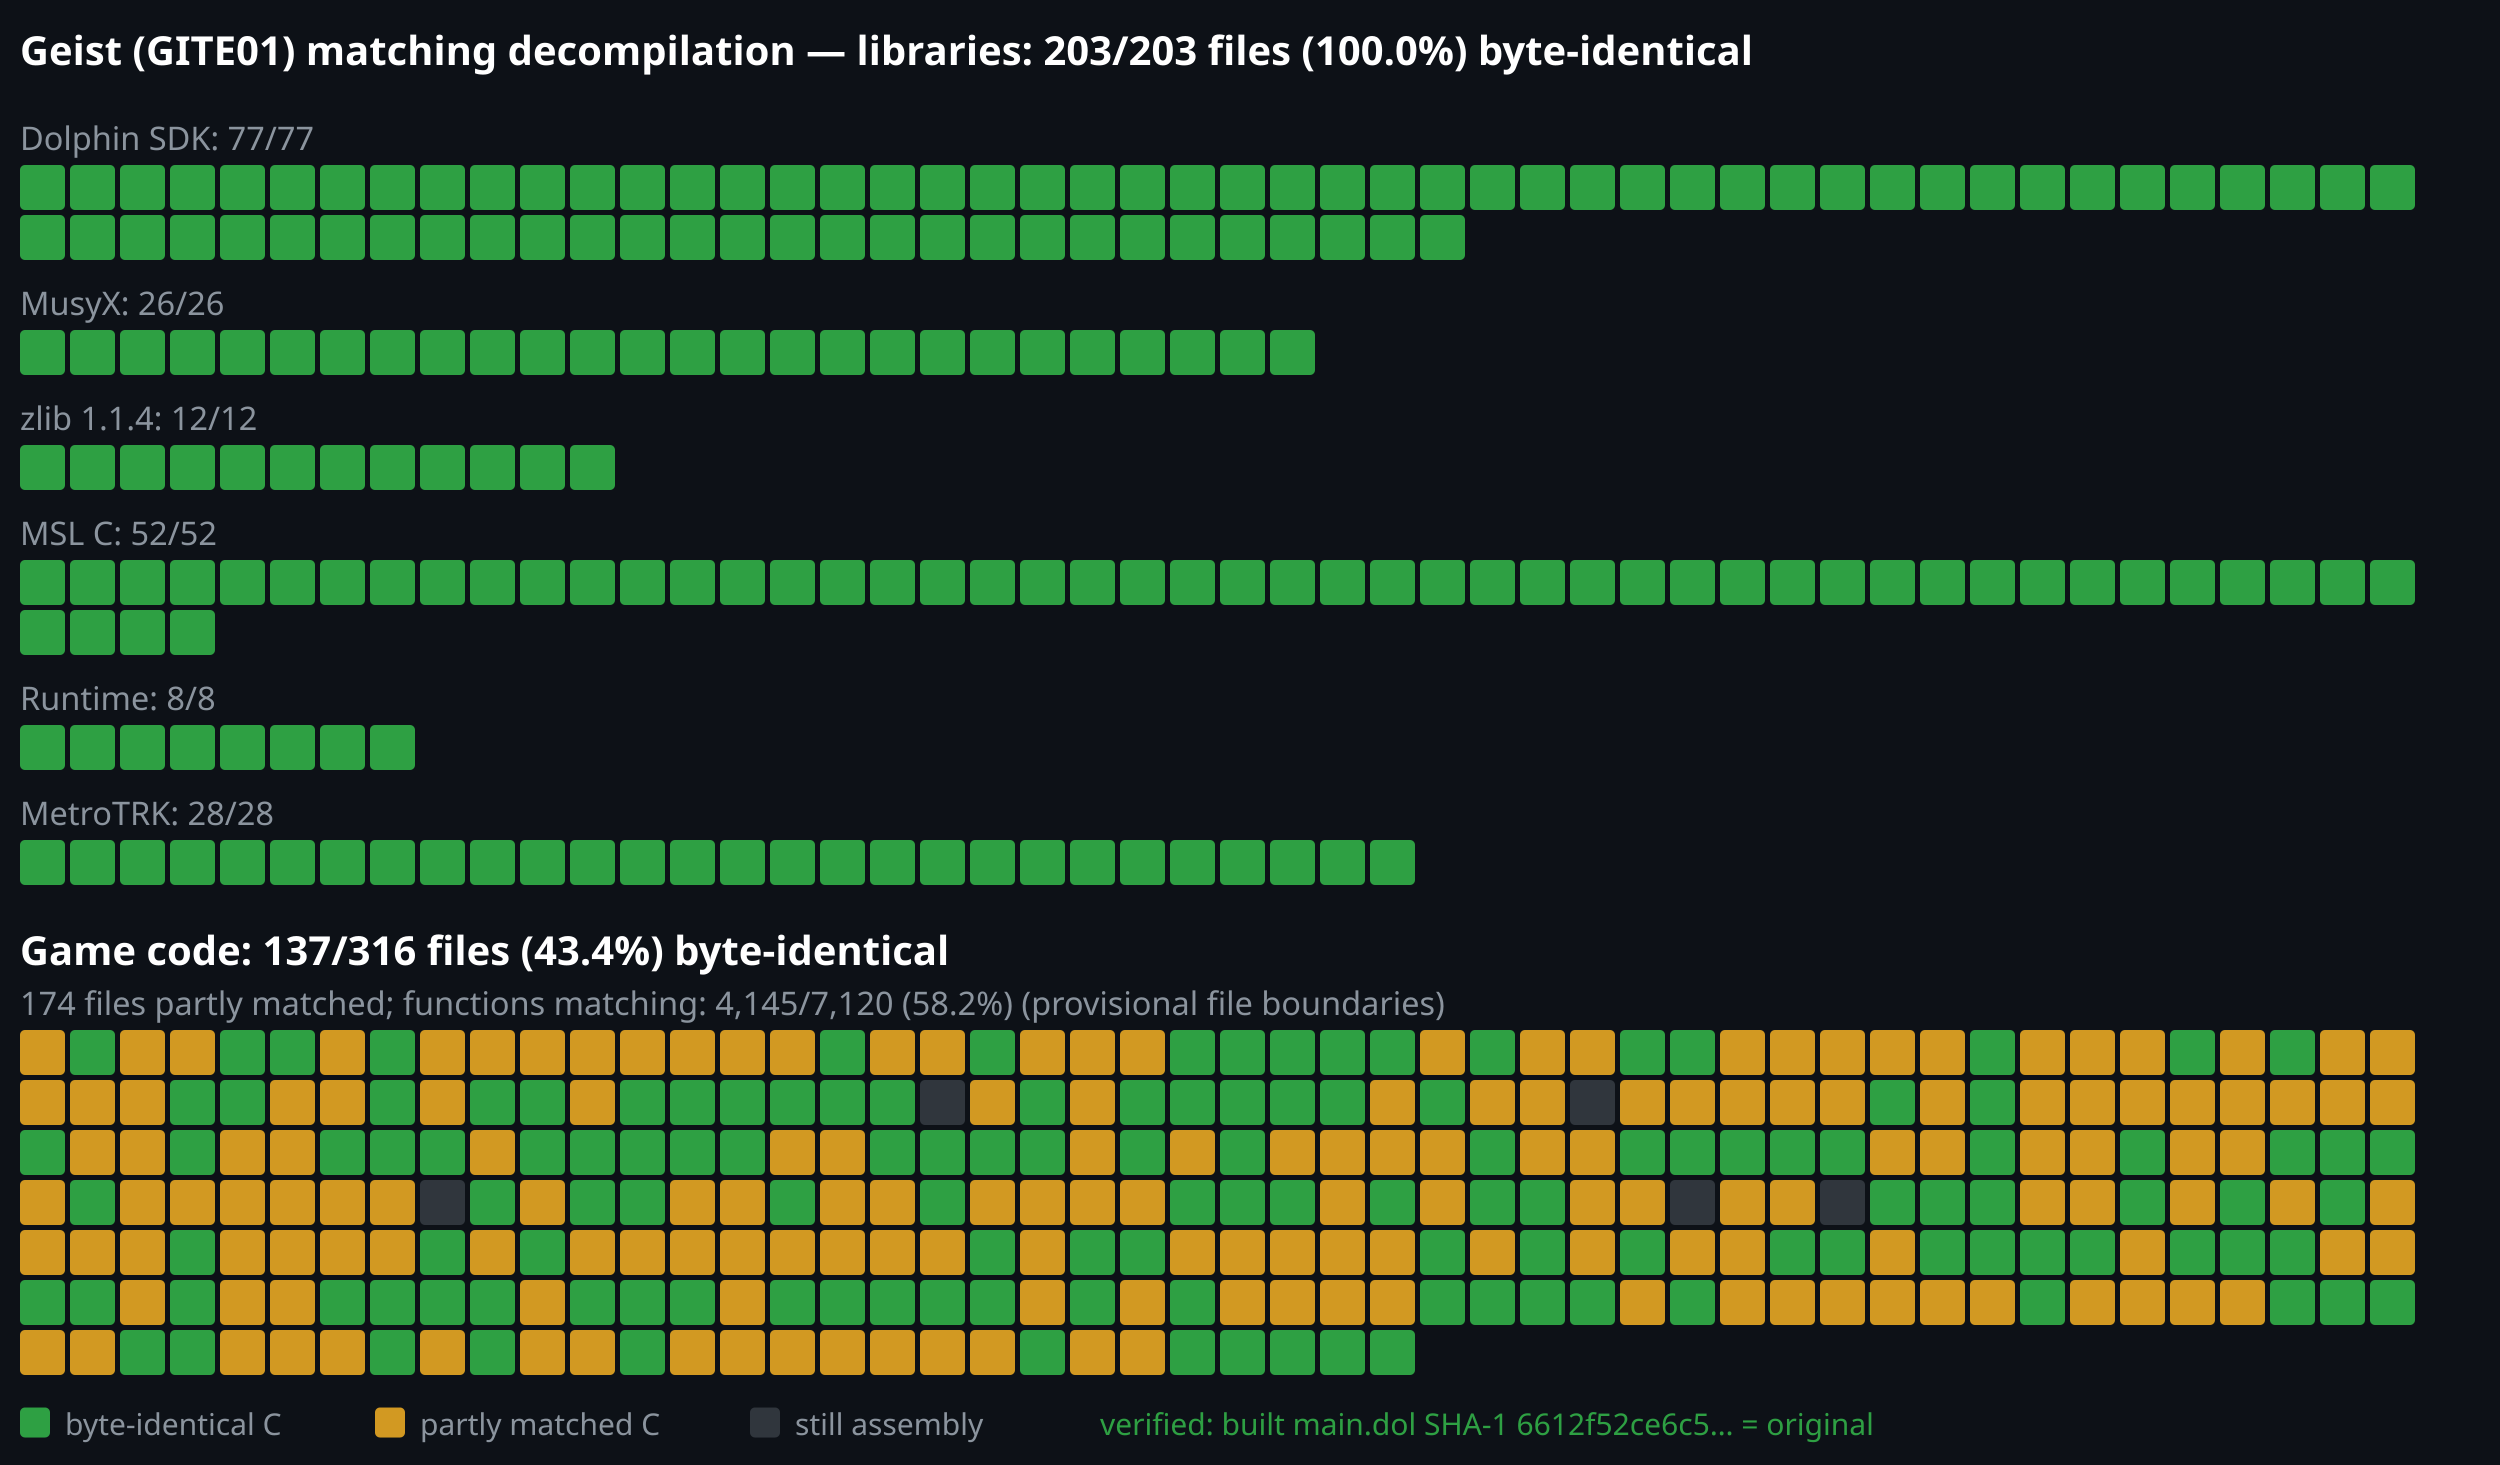
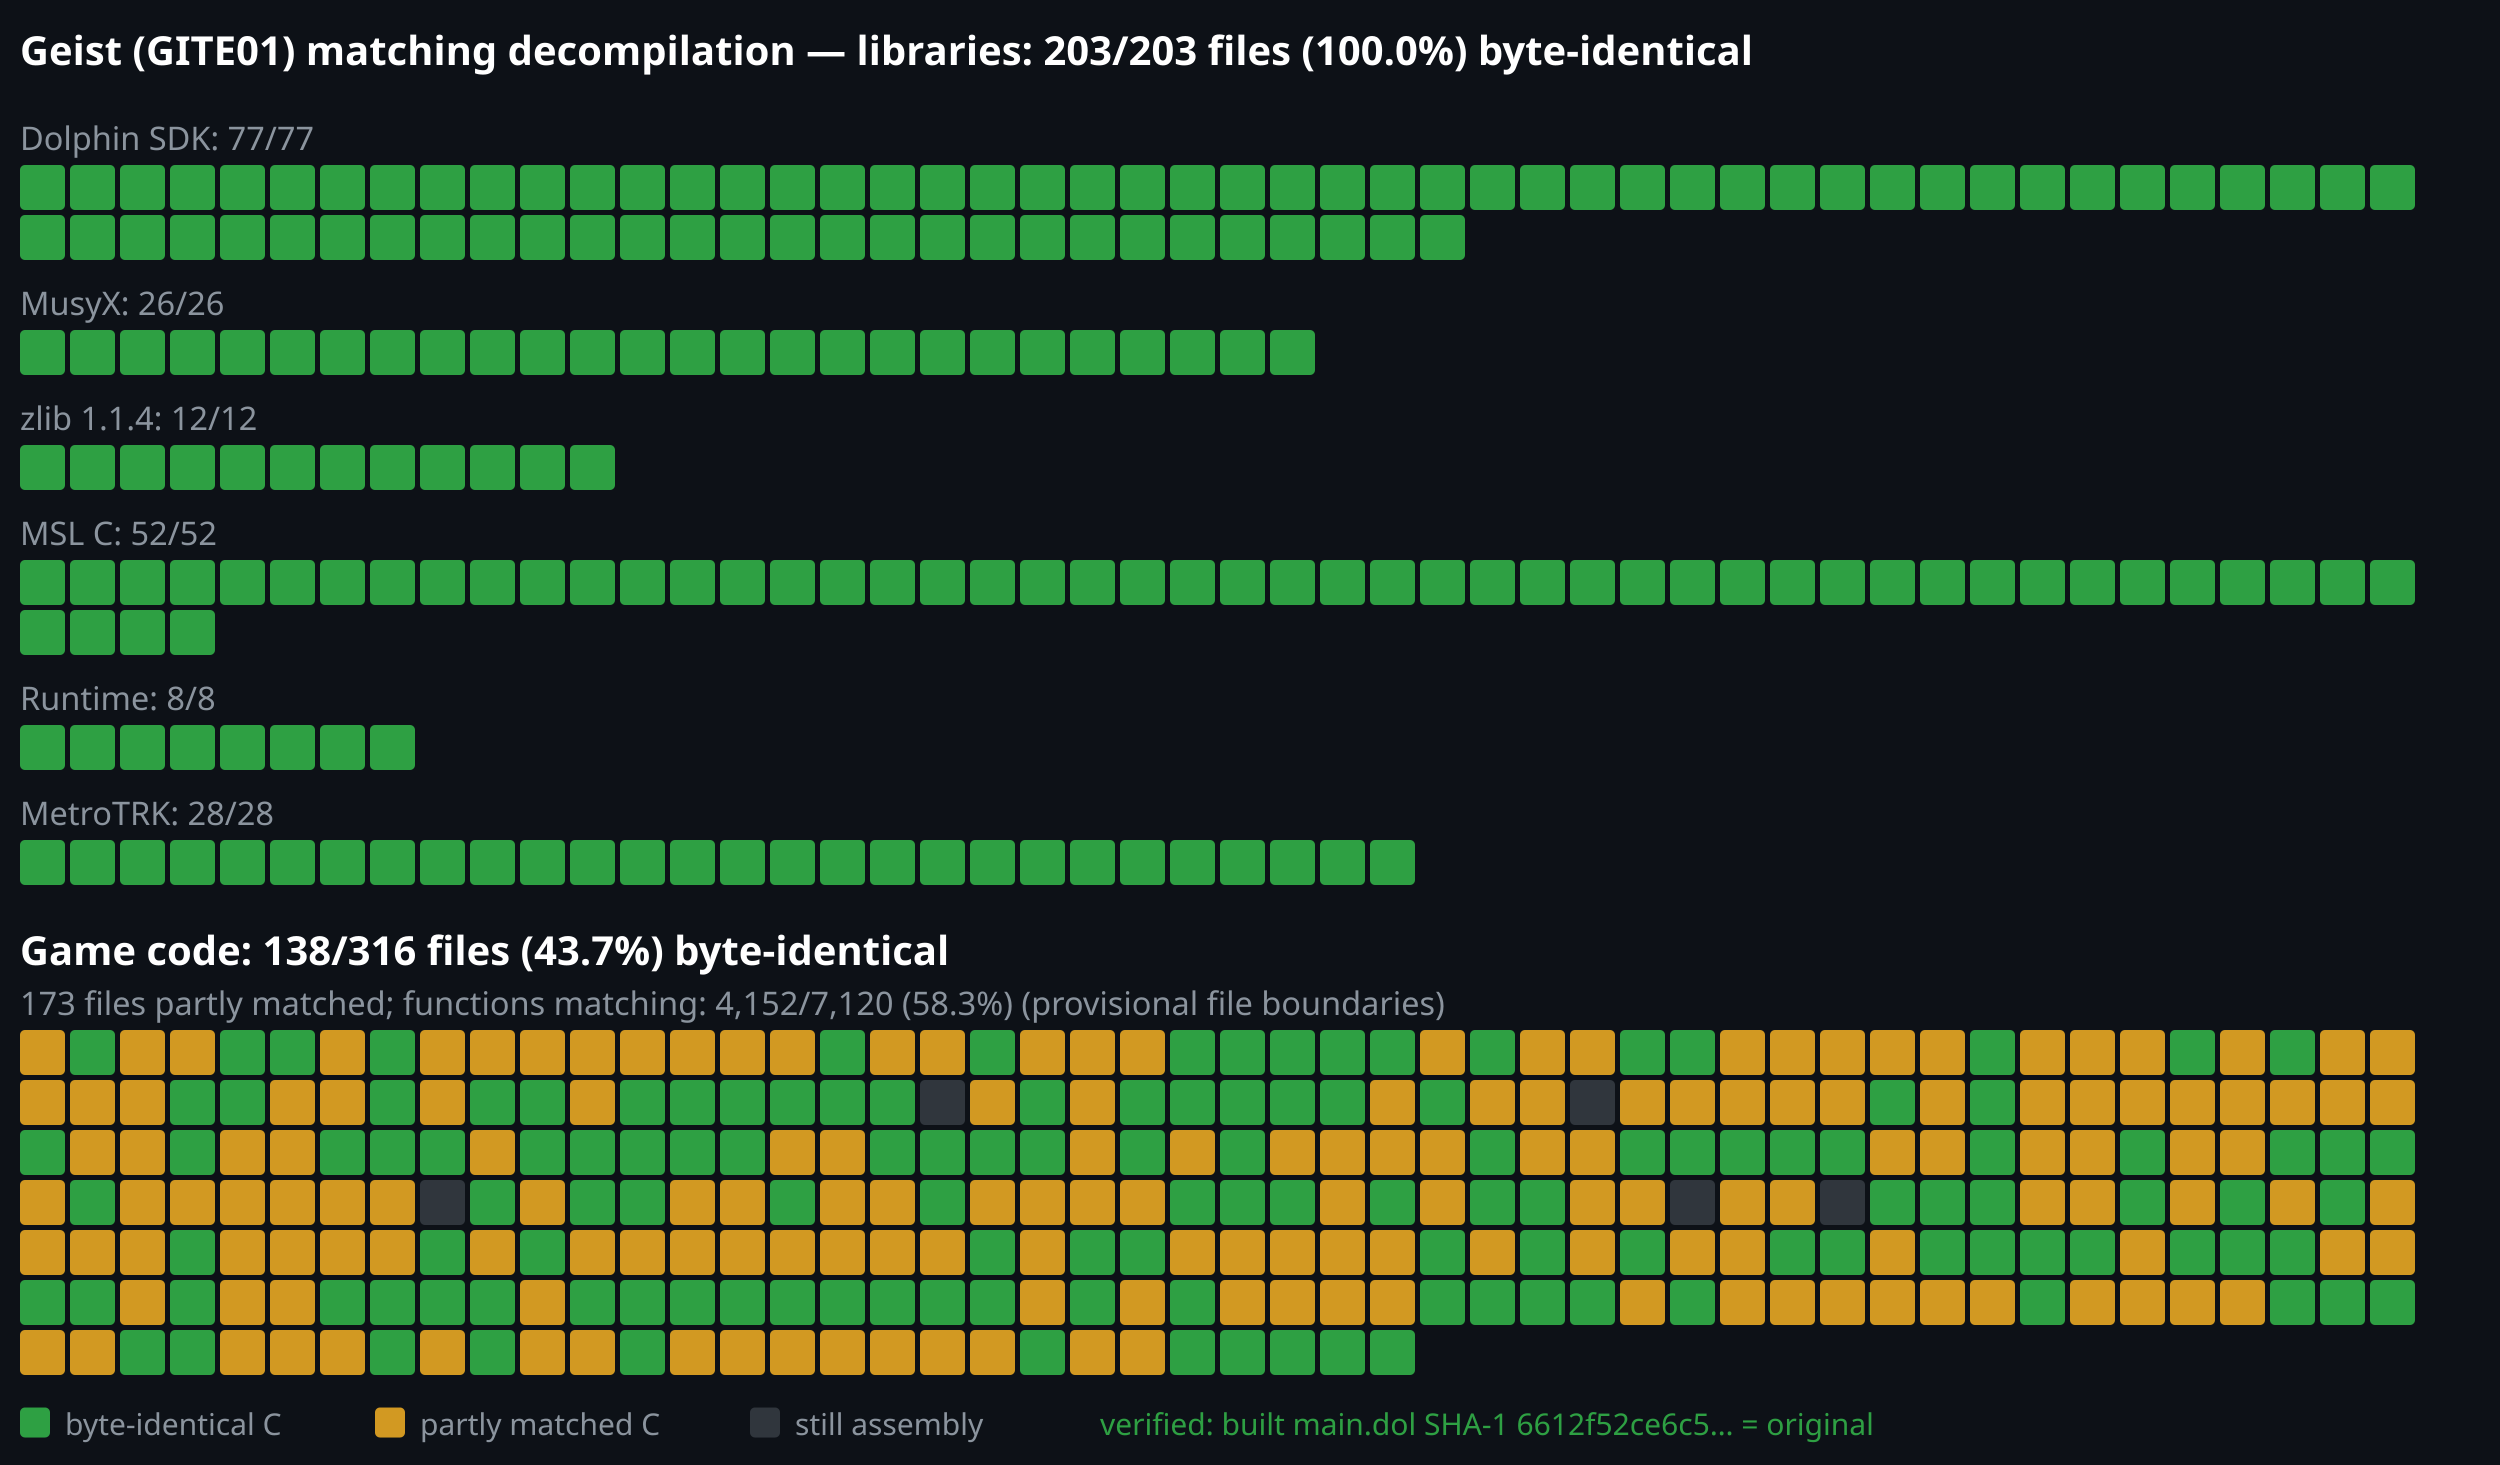
<svg xmlns="http://www.w3.org/2000/svg" viewBox="0 0 1000 586" width="1000" height="586">
  <rect width="1000" height="586" fill="#0d1117" />
  <text x="8" y="26" font-family="sans-serif" font-size="16" font-weight="bold" fill="#ffffff">Geist (GITE01) matching decompilation — libraries: 203/203 files (100.0%) byte-identical</text>
  <text x="8" y="60" font-family="sans-serif" font-size="13" font-weight="normal" fill="#8b949e">Dolphin SDK: 77/77</text>
  <rect x="8" y="66" width="18" height="18" rx="2" fill="#2ea043" />
  <rect x="28" y="66" width="18" height="18" rx="2" fill="#2ea043" />
  <rect x="48" y="66" width="18" height="18" rx="2" fill="#2ea043" />
  <rect x="68" y="66" width="18" height="18" rx="2" fill="#2ea043" />
  <rect x="88" y="66" width="18" height="18" rx="2" fill="#2ea043" />
  <rect x="108" y="66" width="18" height="18" rx="2" fill="#2ea043" />
  <rect x="128" y="66" width="18" height="18" rx="2" fill="#2ea043" />
  <rect x="148" y="66" width="18" height="18" rx="2" fill="#2ea043" />
  <rect x="168" y="66" width="18" height="18" rx="2" fill="#2ea043" />
  <rect x="188" y="66" width="18" height="18" rx="2" fill="#2ea043" />
  <rect x="208" y="66" width="18" height="18" rx="2" fill="#2ea043" />
  <rect x="228" y="66" width="18" height="18" rx="2" fill="#2ea043" />
  <rect x="248" y="66" width="18" height="18" rx="2" fill="#2ea043" />
  <rect x="268" y="66" width="18" height="18" rx="2" fill="#2ea043" />
  <rect x="288" y="66" width="18" height="18" rx="2" fill="#2ea043" />
  <rect x="308" y="66" width="18" height="18" rx="2" fill="#2ea043" />
  <rect x="328" y="66" width="18" height="18" rx="2" fill="#2ea043" />
  <rect x="348" y="66" width="18" height="18" rx="2" fill="#2ea043" />
  <rect x="368" y="66" width="18" height="18" rx="2" fill="#2ea043" />
  <rect x="388" y="66" width="18" height="18" rx="2" fill="#2ea043" />
  <rect x="408" y="66" width="18" height="18" rx="2" fill="#2ea043" />
  <rect x="428" y="66" width="18" height="18" rx="2" fill="#2ea043" />
  <rect x="448" y="66" width="18" height="18" rx="2" fill="#2ea043" />
  <rect x="468" y="66" width="18" height="18" rx="2" fill="#2ea043" />
  <rect x="488" y="66" width="18" height="18" rx="2" fill="#2ea043" />
  <rect x="508" y="66" width="18" height="18" rx="2" fill="#2ea043" />
  <rect x="528" y="66" width="18" height="18" rx="2" fill="#2ea043" />
  <rect x="548" y="66" width="18" height="18" rx="2" fill="#2ea043" />
  <rect x="568" y="66" width="18" height="18" rx="2" fill="#2ea043" />
  <rect x="588" y="66" width="18" height="18" rx="2" fill="#2ea043" />
  <rect x="608" y="66" width="18" height="18" rx="2" fill="#2ea043" />
  <rect x="628" y="66" width="18" height="18" rx="2" fill="#2ea043" />
  <rect x="648" y="66" width="18" height="18" rx="2" fill="#2ea043" />
  <rect x="668" y="66" width="18" height="18" rx="2" fill="#2ea043" />
  <rect x="688" y="66" width="18" height="18" rx="2" fill="#2ea043" />
  <rect x="708" y="66" width="18" height="18" rx="2" fill="#2ea043" />
  <rect x="728" y="66" width="18" height="18" rx="2" fill="#2ea043" />
  <rect x="748" y="66" width="18" height="18" rx="2" fill="#2ea043" />
  <rect x="768" y="66" width="18" height="18" rx="2" fill="#2ea043" />
  <rect x="788" y="66" width="18" height="18" rx="2" fill="#2ea043" />
  <rect x="808" y="66" width="18" height="18" rx="2" fill="#2ea043" />
  <rect x="828" y="66" width="18" height="18" rx="2" fill="#2ea043" />
  <rect x="848" y="66" width="18" height="18" rx="2" fill="#2ea043" />
  <rect x="868" y="66" width="18" height="18" rx="2" fill="#2ea043" />
  <rect x="888" y="66" width="18" height="18" rx="2" fill="#2ea043" />
  <rect x="908" y="66" width="18" height="18" rx="2" fill="#2ea043" />
  <rect x="928" y="66" width="18" height="18" rx="2" fill="#2ea043" />
  <rect x="948" y="66" width="18" height="18" rx="2" fill="#2ea043" />
  <rect x="8" y="86" width="18" height="18" rx="2" fill="#2ea043" />
  <rect x="28" y="86" width="18" height="18" rx="2" fill="#2ea043" />
  <rect x="48" y="86" width="18" height="18" rx="2" fill="#2ea043" />
  <rect x="68" y="86" width="18" height="18" rx="2" fill="#2ea043" />
  <rect x="88" y="86" width="18" height="18" rx="2" fill="#2ea043" />
  <rect x="108" y="86" width="18" height="18" rx="2" fill="#2ea043" />
  <rect x="128" y="86" width="18" height="18" rx="2" fill="#2ea043" />
  <rect x="148" y="86" width="18" height="18" rx="2" fill="#2ea043" />
  <rect x="168" y="86" width="18" height="18" rx="2" fill="#2ea043" />
  <rect x="188" y="86" width="18" height="18" rx="2" fill="#2ea043" />
  <rect x="208" y="86" width="18" height="18" rx="2" fill="#2ea043" />
  <rect x="228" y="86" width="18" height="18" rx="2" fill="#2ea043" />
  <rect x="248" y="86" width="18" height="18" rx="2" fill="#2ea043" />
  <rect x="268" y="86" width="18" height="18" rx="2" fill="#2ea043" />
  <rect x="288" y="86" width="18" height="18" rx="2" fill="#2ea043" />
  <rect x="308" y="86" width="18" height="18" rx="2" fill="#2ea043" />
  <rect x="328" y="86" width="18" height="18" rx="2" fill="#2ea043" />
  <rect x="348" y="86" width="18" height="18" rx="2" fill="#2ea043" />
  <rect x="368" y="86" width="18" height="18" rx="2" fill="#2ea043" />
  <rect x="388" y="86" width="18" height="18" rx="2" fill="#2ea043" />
  <rect x="408" y="86" width="18" height="18" rx="2" fill="#2ea043" />
  <rect x="428" y="86" width="18" height="18" rx="2" fill="#2ea043" />
  <rect x="448" y="86" width="18" height="18" rx="2" fill="#2ea043" />
  <rect x="468" y="86" width="18" height="18" rx="2" fill="#2ea043" />
  <rect x="488" y="86" width="18" height="18" rx="2" fill="#2ea043" />
  <rect x="508" y="86" width="18" height="18" rx="2" fill="#2ea043" />
  <rect x="528" y="86" width="18" height="18" rx="2" fill="#2ea043" />
  <rect x="548" y="86" width="18" height="18" rx="2" fill="#2ea043" />
  <rect x="568" y="86" width="18" height="18" rx="2" fill="#2ea043" />
  <text x="8" y="126" font-family="sans-serif" font-size="13" font-weight="normal" fill="#8b949e">MusyX: 26/26</text>
  <rect x="8" y="132" width="18" height="18" rx="2" fill="#2ea043" />
  <rect x="28" y="132" width="18" height="18" rx="2" fill="#2ea043" />
  <rect x="48" y="132" width="18" height="18" rx="2" fill="#2ea043" />
  <rect x="68" y="132" width="18" height="18" rx="2" fill="#2ea043" />
  <rect x="88" y="132" width="18" height="18" rx="2" fill="#2ea043" />
  <rect x="108" y="132" width="18" height="18" rx="2" fill="#2ea043" />
  <rect x="128" y="132" width="18" height="18" rx="2" fill="#2ea043" />
  <rect x="148" y="132" width="18" height="18" rx="2" fill="#2ea043" />
  <rect x="168" y="132" width="18" height="18" rx="2" fill="#2ea043" />
  <rect x="188" y="132" width="18" height="18" rx="2" fill="#2ea043" />
  <rect x="208" y="132" width="18" height="18" rx="2" fill="#2ea043" />
  <rect x="228" y="132" width="18" height="18" rx="2" fill="#2ea043" />
  <rect x="248" y="132" width="18" height="18" rx="2" fill="#2ea043" />
  <rect x="268" y="132" width="18" height="18" rx="2" fill="#2ea043" />
  <rect x="288" y="132" width="18" height="18" rx="2" fill="#2ea043" />
  <rect x="308" y="132" width="18" height="18" rx="2" fill="#2ea043" />
  <rect x="328" y="132" width="18" height="18" rx="2" fill="#2ea043" />
  <rect x="348" y="132" width="18" height="18" rx="2" fill="#2ea043" />
  <rect x="368" y="132" width="18" height="18" rx="2" fill="#2ea043" />
  <rect x="388" y="132" width="18" height="18" rx="2" fill="#2ea043" />
  <rect x="408" y="132" width="18" height="18" rx="2" fill="#2ea043" />
  <rect x="428" y="132" width="18" height="18" rx="2" fill="#2ea043" />
  <rect x="448" y="132" width="18" height="18" rx="2" fill="#2ea043" />
  <rect x="468" y="132" width="18" height="18" rx="2" fill="#2ea043" />
  <rect x="488" y="132" width="18" height="18" rx="2" fill="#2ea043" />
  <rect x="508" y="132" width="18" height="18" rx="2" fill="#2ea043" />
  <text x="8" y="172" font-family="sans-serif" font-size="13" font-weight="normal" fill="#8b949e">zlib 1.1.4: 12/12</text>
  <rect x="8" y="178" width="18" height="18" rx="2" fill="#2ea043" />
  <rect x="28" y="178" width="18" height="18" rx="2" fill="#2ea043" />
  <rect x="48" y="178" width="18" height="18" rx="2" fill="#2ea043" />
  <rect x="68" y="178" width="18" height="18" rx="2" fill="#2ea043" />
  <rect x="88" y="178" width="18" height="18" rx="2" fill="#2ea043" />
  <rect x="108" y="178" width="18" height="18" rx="2" fill="#2ea043" />
  <rect x="128" y="178" width="18" height="18" rx="2" fill="#2ea043" />
  <rect x="148" y="178" width="18" height="18" rx="2" fill="#2ea043" />
  <rect x="168" y="178" width="18" height="18" rx="2" fill="#2ea043" />
  <rect x="188" y="178" width="18" height="18" rx="2" fill="#2ea043" />
  <rect x="208" y="178" width="18" height="18" rx="2" fill="#2ea043" />
  <rect x="228" y="178" width="18" height="18" rx="2" fill="#2ea043" />
  <text x="8" y="218" font-family="sans-serif" font-size="13" font-weight="normal" fill="#8b949e">MSL C: 52/52</text>
  <rect x="8" y="224" width="18" height="18" rx="2" fill="#2ea043" />
  <rect x="28" y="224" width="18" height="18" rx="2" fill="#2ea043" />
  <rect x="48" y="224" width="18" height="18" rx="2" fill="#2ea043" />
  <rect x="68" y="224" width="18" height="18" rx="2" fill="#2ea043" />
  <rect x="88" y="224" width="18" height="18" rx="2" fill="#2ea043" />
  <rect x="108" y="224" width="18" height="18" rx="2" fill="#2ea043" />
  <rect x="128" y="224" width="18" height="18" rx="2" fill="#2ea043" />
  <rect x="148" y="224" width="18" height="18" rx="2" fill="#2ea043" />
  <rect x="168" y="224" width="18" height="18" rx="2" fill="#2ea043" />
  <rect x="188" y="224" width="18" height="18" rx="2" fill="#2ea043" />
  <rect x="208" y="224" width="18" height="18" rx="2" fill="#2ea043" />
  <rect x="228" y="224" width="18" height="18" rx="2" fill="#2ea043" />
  <rect x="248" y="224" width="18" height="18" rx="2" fill="#2ea043" />
  <rect x="268" y="224" width="18" height="18" rx="2" fill="#2ea043" />
  <rect x="288" y="224" width="18" height="18" rx="2" fill="#2ea043" />
  <rect x="308" y="224" width="18" height="18" rx="2" fill="#2ea043" />
  <rect x="328" y="224" width="18" height="18" rx="2" fill="#2ea043" />
  <rect x="348" y="224" width="18" height="18" rx="2" fill="#2ea043" />
  <rect x="368" y="224" width="18" height="18" rx="2" fill="#2ea043" />
  <rect x="388" y="224" width="18" height="18" rx="2" fill="#2ea043" />
  <rect x="408" y="224" width="18" height="18" rx="2" fill="#2ea043" />
  <rect x="428" y="224" width="18" height="18" rx="2" fill="#2ea043" />
  <rect x="448" y="224" width="18" height="18" rx="2" fill="#2ea043" />
  <rect x="468" y="224" width="18" height="18" rx="2" fill="#2ea043" />
  <rect x="488" y="224" width="18" height="18" rx="2" fill="#2ea043" />
  <rect x="508" y="224" width="18" height="18" rx="2" fill="#2ea043" />
  <rect x="528" y="224" width="18" height="18" rx="2" fill="#2ea043" />
  <rect x="548" y="224" width="18" height="18" rx="2" fill="#2ea043" />
  <rect x="568" y="224" width="18" height="18" rx="2" fill="#2ea043" />
  <rect x="588" y="224" width="18" height="18" rx="2" fill="#2ea043" />
  <rect x="608" y="224" width="18" height="18" rx="2" fill="#2ea043" />
  <rect x="628" y="224" width="18" height="18" rx="2" fill="#2ea043" />
  <rect x="648" y="224" width="18" height="18" rx="2" fill="#2ea043" />
  <rect x="668" y="224" width="18" height="18" rx="2" fill="#2ea043" />
  <rect x="688" y="224" width="18" height="18" rx="2" fill="#2ea043" />
  <rect x="708" y="224" width="18" height="18" rx="2" fill="#2ea043" />
  <rect x="728" y="224" width="18" height="18" rx="2" fill="#2ea043" />
  <rect x="748" y="224" width="18" height="18" rx="2" fill="#2ea043" />
  <rect x="768" y="224" width="18" height="18" rx="2" fill="#2ea043" />
  <rect x="788" y="224" width="18" height="18" rx="2" fill="#2ea043" />
  <rect x="808" y="224" width="18" height="18" rx="2" fill="#2ea043" />
  <rect x="828" y="224" width="18" height="18" rx="2" fill="#2ea043" />
  <rect x="848" y="224" width="18" height="18" rx="2" fill="#2ea043" />
  <rect x="868" y="224" width="18" height="18" rx="2" fill="#2ea043" />
  <rect x="888" y="224" width="18" height="18" rx="2" fill="#2ea043" />
  <rect x="908" y="224" width="18" height="18" rx="2" fill="#2ea043" />
  <rect x="928" y="224" width="18" height="18" rx="2" fill="#2ea043" />
  <rect x="948" y="224" width="18" height="18" rx="2" fill="#2ea043" />
  <rect x="8" y="244" width="18" height="18" rx="2" fill="#2ea043" />
  <rect x="28" y="244" width="18" height="18" rx="2" fill="#2ea043" />
  <rect x="48" y="244" width="18" height="18" rx="2" fill="#2ea043" />
  <rect x="68" y="244" width="18" height="18" rx="2" fill="#2ea043" />
  <text x="8" y="284" font-family="sans-serif" font-size="13" font-weight="normal" fill="#8b949e">Runtime: 8/8</text>
  <rect x="8" y="290" width="18" height="18" rx="2" fill="#2ea043" />
  <rect x="28" y="290" width="18" height="18" rx="2" fill="#2ea043" />
  <rect x="48" y="290" width="18" height="18" rx="2" fill="#2ea043" />
  <rect x="68" y="290" width="18" height="18" rx="2" fill="#2ea043" />
  <rect x="88" y="290" width="18" height="18" rx="2" fill="#2ea043" />
  <rect x="108" y="290" width="18" height="18" rx="2" fill="#2ea043" />
  <rect x="128" y="290" width="18" height="18" rx="2" fill="#2ea043" />
  <rect x="148" y="290" width="18" height="18" rx="2" fill="#2ea043" />
  <text x="8" y="330" font-family="sans-serif" font-size="13" font-weight="normal" fill="#8b949e">MetroTRK: 28/28</text>
  <rect x="8" y="336" width="18" height="18" rx="2" fill="#2ea043" />
  <rect x="28" y="336" width="18" height="18" rx="2" fill="#2ea043" />
  <rect x="48" y="336" width="18" height="18" rx="2" fill="#2ea043" />
  <rect x="68" y="336" width="18" height="18" rx="2" fill="#2ea043" />
  <rect x="88" y="336" width="18" height="18" rx="2" fill="#2ea043" />
  <rect x="108" y="336" width="18" height="18" rx="2" fill="#2ea043" />
  <rect x="128" y="336" width="18" height="18" rx="2" fill="#2ea043" />
  <rect x="148" y="336" width="18" height="18" rx="2" fill="#2ea043" />
  <rect x="168" y="336" width="18" height="18" rx="2" fill="#2ea043" />
  <rect x="188" y="336" width="18" height="18" rx="2" fill="#2ea043" />
  <rect x="208" y="336" width="18" height="18" rx="2" fill="#2ea043" />
  <rect x="228" y="336" width="18" height="18" rx="2" fill="#2ea043" />
  <rect x="248" y="336" width="18" height="18" rx="2" fill="#2ea043" />
  <rect x="268" y="336" width="18" height="18" rx="2" fill="#2ea043" />
  <rect x="288" y="336" width="18" height="18" rx="2" fill="#2ea043" />
  <rect x="308" y="336" width="18" height="18" rx="2" fill="#2ea043" />
  <rect x="328" y="336" width="18" height="18" rx="2" fill="#2ea043" />
  <rect x="348" y="336" width="18" height="18" rx="2" fill="#2ea043" />
  <rect x="368" y="336" width="18" height="18" rx="2" fill="#2ea043" />
  <rect x="388" y="336" width="18" height="18" rx="2" fill="#2ea043" />
  <rect x="408" y="336" width="18" height="18" rx="2" fill="#2ea043" />
  <rect x="428" y="336" width="18" height="18" rx="2" fill="#2ea043" />
  <rect x="448" y="336" width="18" height="18" rx="2" fill="#2ea043" />
  <rect x="468" y="336" width="18" height="18" rx="2" fill="#2ea043" />
  <rect x="488" y="336" width="18" height="18" rx="2" fill="#2ea043" />
  <rect x="508" y="336" width="18" height="18" rx="2" fill="#2ea043" />
  <rect x="528" y="336" width="18" height="18" rx="2" fill="#2ea043" />
  <rect x="548" y="336" width="18" height="18" rx="2" fill="#2ea043" />
-   <text x="8" y="386" font-family="sans-serif" font-size="16" font-weight="bold" fill="#ffffff">Game code: 137/316 files (43.4%) byte-identical</text>
-   <text x="8" y="406" font-family="sans-serif" font-size="13" font-weight="normal" fill="#8b949e">174 files partly matched; functions matching: 4,145/7,120 (58.2%) (provisional file boundaries)</text>
+   <text x="8" y="386" font-family="sans-serif" font-size="16" font-weight="bold" fill="#ffffff">Game code: 138/316 files (43.7%) byte-identical</text>
+   <text x="8" y="406" font-family="sans-serif" font-size="13" font-weight="normal" fill="#8b949e">173 files partly matched; functions matching: 4,152/7,120 (58.3%) (provisional file boundaries)</text>
  <rect x="8" y="412" width="18" height="18" rx="2" fill="#d29922" />
  <rect x="28" y="412" width="18" height="18" rx="2" fill="#2ea043" />
  <rect x="48" y="412" width="18" height="18" rx="2" fill="#d29922" />
  <rect x="68" y="412" width="18" height="18" rx="2" fill="#d29922" />
  <rect x="88" y="412" width="18" height="18" rx="2" fill="#2ea043" />
  <rect x="108" y="412" width="18" height="18" rx="2" fill="#2ea043" />
  <rect x="128" y="412" width="18" height="18" rx="2" fill="#d29922" />
  <rect x="148" y="412" width="18" height="18" rx="2" fill="#2ea043" />
  <rect x="168" y="412" width="18" height="18" rx="2" fill="#d29922" />
  <rect x="188" y="412" width="18" height="18" rx="2" fill="#d29922" />
  <rect x="208" y="412" width="18" height="18" rx="2" fill="#d29922" />
  <rect x="228" y="412" width="18" height="18" rx="2" fill="#d29922" />
  <rect x="248" y="412" width="18" height="18" rx="2" fill="#d29922" />
  <rect x="268" y="412" width="18" height="18" rx="2" fill="#d29922" />
  <rect x="288" y="412" width="18" height="18" rx="2" fill="#d29922" />
  <rect x="308" y="412" width="18" height="18" rx="2" fill="#d29922" />
  <rect x="328" y="412" width="18" height="18" rx="2" fill="#2ea043" />
  <rect x="348" y="412" width="18" height="18" rx="2" fill="#d29922" />
  <rect x="368" y="412" width="18" height="18" rx="2" fill="#d29922" />
  <rect x="388" y="412" width="18" height="18" rx="2" fill="#2ea043" />
  <rect x="408" y="412" width="18" height="18" rx="2" fill="#d29922" />
  <rect x="428" y="412" width="18" height="18" rx="2" fill="#d29922" />
  <rect x="448" y="412" width="18" height="18" rx="2" fill="#d29922" />
  <rect x="468" y="412" width="18" height="18" rx="2" fill="#2ea043" />
  <rect x="488" y="412" width="18" height="18" rx="2" fill="#2ea043" />
  <rect x="508" y="412" width="18" height="18" rx="2" fill="#2ea043" />
  <rect x="528" y="412" width="18" height="18" rx="2" fill="#2ea043" />
  <rect x="548" y="412" width="18" height="18" rx="2" fill="#2ea043" />
  <rect x="568" y="412" width="18" height="18" rx="2" fill="#d29922" />
  <rect x="588" y="412" width="18" height="18" rx="2" fill="#2ea043" />
  <rect x="608" y="412" width="18" height="18" rx="2" fill="#d29922" />
  <rect x="628" y="412" width="18" height="18" rx="2" fill="#d29922" />
  <rect x="648" y="412" width="18" height="18" rx="2" fill="#2ea043" />
  <rect x="668" y="412" width="18" height="18" rx="2" fill="#2ea043" />
  <rect x="688" y="412" width="18" height="18" rx="2" fill="#d29922" />
  <rect x="708" y="412" width="18" height="18" rx="2" fill="#d29922" />
  <rect x="728" y="412" width="18" height="18" rx="2" fill="#d29922" />
  <rect x="748" y="412" width="18" height="18" rx="2" fill="#d29922" />
  <rect x="768" y="412" width="18" height="18" rx="2" fill="#d29922" />
  <rect x="788" y="412" width="18" height="18" rx="2" fill="#2ea043" />
  <rect x="808" y="412" width="18" height="18" rx="2" fill="#d29922" />
  <rect x="828" y="412" width="18" height="18" rx="2" fill="#d29922" />
  <rect x="848" y="412" width="18" height="18" rx="2" fill="#d29922" />
  <rect x="868" y="412" width="18" height="18" rx="2" fill="#2ea043" />
  <rect x="888" y="412" width="18" height="18" rx="2" fill="#d29922" />
  <rect x="908" y="412" width="18" height="18" rx="2" fill="#2ea043" />
  <rect x="928" y="412" width="18" height="18" rx="2" fill="#d29922" />
  <rect x="948" y="412" width="18" height="18" rx="2" fill="#d29922" />
  <rect x="8" y="432" width="18" height="18" rx="2" fill="#d29922" />
  <rect x="28" y="432" width="18" height="18" rx="2" fill="#d29922" />
  <rect x="48" y="432" width="18" height="18" rx="2" fill="#d29922" />
  <rect x="68" y="432" width="18" height="18" rx="2" fill="#2ea043" />
  <rect x="88" y="432" width="18" height="18" rx="2" fill="#2ea043" />
  <rect x="108" y="432" width="18" height="18" rx="2" fill="#d29922" />
  <rect x="128" y="432" width="18" height="18" rx="2" fill="#d29922" />
  <rect x="148" y="432" width="18" height="18" rx="2" fill="#2ea043" />
  <rect x="168" y="432" width="18" height="18" rx="2" fill="#d29922" />
  <rect x="188" y="432" width="18" height="18" rx="2" fill="#2ea043" />
  <rect x="208" y="432" width="18" height="18" rx="2" fill="#2ea043" />
  <rect x="228" y="432" width="18" height="18" rx="2" fill="#d29922" />
  <rect x="248" y="432" width="18" height="18" rx="2" fill="#2ea043" />
  <rect x="268" y="432" width="18" height="18" rx="2" fill="#2ea043" />
  <rect x="288" y="432" width="18" height="18" rx="2" fill="#2ea043" />
  <rect x="308" y="432" width="18" height="18" rx="2" fill="#2ea043" />
  <rect x="328" y="432" width="18" height="18" rx="2" fill="#2ea043" />
  <rect x="348" y="432" width="18" height="18" rx="2" fill="#2ea043" />
  <rect x="368" y="432" width="18" height="18" rx="2" fill="#30363d" />
  <rect x="388" y="432" width="18" height="18" rx="2" fill="#d29922" />
  <rect x="408" y="432" width="18" height="18" rx="2" fill="#2ea043" />
  <rect x="428" y="432" width="18" height="18" rx="2" fill="#d29922" />
  <rect x="448" y="432" width="18" height="18" rx="2" fill="#2ea043" />
  <rect x="468" y="432" width="18" height="18" rx="2" fill="#2ea043" />
  <rect x="488" y="432" width="18" height="18" rx="2" fill="#2ea043" />
  <rect x="508" y="432" width="18" height="18" rx="2" fill="#2ea043" />
  <rect x="528" y="432" width="18" height="18" rx="2" fill="#2ea043" />
  <rect x="548" y="432" width="18" height="18" rx="2" fill="#d29922" />
  <rect x="568" y="432" width="18" height="18" rx="2" fill="#2ea043" />
  <rect x="588" y="432" width="18" height="18" rx="2" fill="#d29922" />
  <rect x="608" y="432" width="18" height="18" rx="2" fill="#d29922" />
  <rect x="628" y="432" width="18" height="18" rx="2" fill="#30363d" />
  <rect x="648" y="432" width="18" height="18" rx="2" fill="#d29922" />
  <rect x="668" y="432" width="18" height="18" rx="2" fill="#d29922" />
  <rect x="688" y="432" width="18" height="18" rx="2" fill="#d29922" />
  <rect x="708" y="432" width="18" height="18" rx="2" fill="#d29922" />
  <rect x="728" y="432" width="18" height="18" rx="2" fill="#d29922" />
  <rect x="748" y="432" width="18" height="18" rx="2" fill="#2ea043" />
  <rect x="768" y="432" width="18" height="18" rx="2" fill="#d29922" />
  <rect x="788" y="432" width="18" height="18" rx="2" fill="#2ea043" />
  <rect x="808" y="432" width="18" height="18" rx="2" fill="#d29922" />
  <rect x="828" y="432" width="18" height="18" rx="2" fill="#d29922" />
  <rect x="848" y="432" width="18" height="18" rx="2" fill="#d29922" />
  <rect x="868" y="432" width="18" height="18" rx="2" fill="#d29922" />
  <rect x="888" y="432" width="18" height="18" rx="2" fill="#d29922" />
  <rect x="908" y="432" width="18" height="18" rx="2" fill="#d29922" />
  <rect x="928" y="432" width="18" height="18" rx="2" fill="#d29922" />
  <rect x="948" y="432" width="18" height="18" rx="2" fill="#d29922" />
  <rect x="8" y="452" width="18" height="18" rx="2" fill="#2ea043" />
  <rect x="28" y="452" width="18" height="18" rx="2" fill="#d29922" />
  <rect x="48" y="452" width="18" height="18" rx="2" fill="#d29922" />
  <rect x="68" y="452" width="18" height="18" rx="2" fill="#2ea043" />
  <rect x="88" y="452" width="18" height="18" rx="2" fill="#d29922" />
  <rect x="108" y="452" width="18" height="18" rx="2" fill="#d29922" />
  <rect x="128" y="452" width="18" height="18" rx="2" fill="#2ea043" />
  <rect x="148" y="452" width="18" height="18" rx="2" fill="#2ea043" />
  <rect x="168" y="452" width="18" height="18" rx="2" fill="#2ea043" />
  <rect x="188" y="452" width="18" height="18" rx="2" fill="#d29922" />
  <rect x="208" y="452" width="18" height="18" rx="2" fill="#2ea043" />
  <rect x="228" y="452" width="18" height="18" rx="2" fill="#2ea043" />
  <rect x="248" y="452" width="18" height="18" rx="2" fill="#2ea043" />
  <rect x="268" y="452" width="18" height="18" rx="2" fill="#2ea043" />
  <rect x="288" y="452" width="18" height="18" rx="2" fill="#2ea043" />
  <rect x="308" y="452" width="18" height="18" rx="2" fill="#d29922" />
  <rect x="328" y="452" width="18" height="18" rx="2" fill="#d29922" />
  <rect x="348" y="452" width="18" height="18" rx="2" fill="#2ea043" />
  <rect x="368" y="452" width="18" height="18" rx="2" fill="#2ea043" />
  <rect x="388" y="452" width="18" height="18" rx="2" fill="#2ea043" />
  <rect x="408" y="452" width="18" height="18" rx="2" fill="#2ea043" />
  <rect x="428" y="452" width="18" height="18" rx="2" fill="#d29922" />
  <rect x="448" y="452" width="18" height="18" rx="2" fill="#2ea043" />
  <rect x="468" y="452" width="18" height="18" rx="2" fill="#d29922" />
  <rect x="488" y="452" width="18" height="18" rx="2" fill="#2ea043" />
  <rect x="508" y="452" width="18" height="18" rx="2" fill="#d29922" />
  <rect x="528" y="452" width="18" height="18" rx="2" fill="#d29922" />
  <rect x="548" y="452" width="18" height="18" rx="2" fill="#d29922" />
  <rect x="568" y="452" width="18" height="18" rx="2" fill="#d29922" />
  <rect x="588" y="452" width="18" height="18" rx="2" fill="#2ea043" />
  <rect x="608" y="452" width="18" height="18" rx="2" fill="#d29922" />
  <rect x="628" y="452" width="18" height="18" rx="2" fill="#d29922" />
  <rect x="648" y="452" width="18" height="18" rx="2" fill="#2ea043" />
  <rect x="668" y="452" width="18" height="18" rx="2" fill="#2ea043" />
  <rect x="688" y="452" width="18" height="18" rx="2" fill="#2ea043" />
  <rect x="708" y="452" width="18" height="18" rx="2" fill="#2ea043" />
  <rect x="728" y="452" width="18" height="18" rx="2" fill="#2ea043" />
  <rect x="748" y="452" width="18" height="18" rx="2" fill="#d29922" />
  <rect x="768" y="452" width="18" height="18" rx="2" fill="#d29922" />
  <rect x="788" y="452" width="18" height="18" rx="2" fill="#2ea043" />
  <rect x="808" y="452" width="18" height="18" rx="2" fill="#d29922" />
  <rect x="828" y="452" width="18" height="18" rx="2" fill="#d29922" />
  <rect x="848" y="452" width="18" height="18" rx="2" fill="#2ea043" />
  <rect x="868" y="452" width="18" height="18" rx="2" fill="#d29922" />
  <rect x="888" y="452" width="18" height="18" rx="2" fill="#d29922" />
  <rect x="908" y="452" width="18" height="18" rx="2" fill="#2ea043" />
  <rect x="928" y="452" width="18" height="18" rx="2" fill="#2ea043" />
  <rect x="948" y="452" width="18" height="18" rx="2" fill="#2ea043" />
  <rect x="8" y="472" width="18" height="18" rx="2" fill="#d29922" />
  <rect x="28" y="472" width="18" height="18" rx="2" fill="#2ea043" />
  <rect x="48" y="472" width="18" height="18" rx="2" fill="#d29922" />
  <rect x="68" y="472" width="18" height="18" rx="2" fill="#d29922" />
  <rect x="88" y="472" width="18" height="18" rx="2" fill="#d29922" />
  <rect x="108" y="472" width="18" height="18" rx="2" fill="#d29922" />
  <rect x="128" y="472" width="18" height="18" rx="2" fill="#d29922" />
  <rect x="148" y="472" width="18" height="18" rx="2" fill="#d29922" />
  <rect x="168" y="472" width="18" height="18" rx="2" fill="#30363d" />
  <rect x="188" y="472" width="18" height="18" rx="2" fill="#2ea043" />
  <rect x="208" y="472" width="18" height="18" rx="2" fill="#d29922" />
  <rect x="228" y="472" width="18" height="18" rx="2" fill="#2ea043" />
  <rect x="248" y="472" width="18" height="18" rx="2" fill="#2ea043" />
  <rect x="268" y="472" width="18" height="18" rx="2" fill="#d29922" />
  <rect x="288" y="472" width="18" height="18" rx="2" fill="#d29922" />
  <rect x="308" y="472" width="18" height="18" rx="2" fill="#2ea043" />
  <rect x="328" y="472" width="18" height="18" rx="2" fill="#d29922" />
  <rect x="348" y="472" width="18" height="18" rx="2" fill="#d29922" />
  <rect x="368" y="472" width="18" height="18" rx="2" fill="#2ea043" />
  <rect x="388" y="472" width="18" height="18" rx="2" fill="#d29922" />
  <rect x="408" y="472" width="18" height="18" rx="2" fill="#d29922" />
  <rect x="428" y="472" width="18" height="18" rx="2" fill="#d29922" />
  <rect x="448" y="472" width="18" height="18" rx="2" fill="#d29922" />
  <rect x="468" y="472" width="18" height="18" rx="2" fill="#2ea043" />
  <rect x="488" y="472" width="18" height="18" rx="2" fill="#2ea043" />
  <rect x="508" y="472" width="18" height="18" rx="2" fill="#2ea043" />
  <rect x="528" y="472" width="18" height="18" rx="2" fill="#d29922" />
  <rect x="548" y="472" width="18" height="18" rx="2" fill="#2ea043" />
  <rect x="568" y="472" width="18" height="18" rx="2" fill="#d29922" />
  <rect x="588" y="472" width="18" height="18" rx="2" fill="#2ea043" />
  <rect x="608" y="472" width="18" height="18" rx="2" fill="#2ea043" />
  <rect x="628" y="472" width="18" height="18" rx="2" fill="#d29922" />
  <rect x="648" y="472" width="18" height="18" rx="2" fill="#d29922" />
  <rect x="668" y="472" width="18" height="18" rx="2" fill="#30363d" />
  <rect x="688" y="472" width="18" height="18" rx="2" fill="#d29922" />
  <rect x="708" y="472" width="18" height="18" rx="2" fill="#d29922" />
  <rect x="728" y="472" width="18" height="18" rx="2" fill="#30363d" />
  <rect x="748" y="472" width="18" height="18" rx="2" fill="#2ea043" />
  <rect x="768" y="472" width="18" height="18" rx="2" fill="#2ea043" />
  <rect x="788" y="472" width="18" height="18" rx="2" fill="#2ea043" />
  <rect x="808" y="472" width="18" height="18" rx="2" fill="#d29922" />
  <rect x="828" y="472" width="18" height="18" rx="2" fill="#d29922" />
  <rect x="848" y="472" width="18" height="18" rx="2" fill="#2ea043" />
  <rect x="868" y="472" width="18" height="18" rx="2" fill="#d29922" />
  <rect x="888" y="472" width="18" height="18" rx="2" fill="#2ea043" />
  <rect x="908" y="472" width="18" height="18" rx="2" fill="#d29922" />
  <rect x="928" y="472" width="18" height="18" rx="2" fill="#2ea043" />
  <rect x="948" y="472" width="18" height="18" rx="2" fill="#d29922" />
  <rect x="8" y="492" width="18" height="18" rx="2" fill="#d29922" />
  <rect x="28" y="492" width="18" height="18" rx="2" fill="#d29922" />
  <rect x="48" y="492" width="18" height="18" rx="2" fill="#d29922" />
  <rect x="68" y="492" width="18" height="18" rx="2" fill="#2ea043" />
  <rect x="88" y="492" width="18" height="18" rx="2" fill="#d29922" />
  <rect x="108" y="492" width="18" height="18" rx="2" fill="#d29922" />
  <rect x="128" y="492" width="18" height="18" rx="2" fill="#d29922" />
  <rect x="148" y="492" width="18" height="18" rx="2" fill="#d29922" />
  <rect x="168" y="492" width="18" height="18" rx="2" fill="#2ea043" />
  <rect x="188" y="492" width="18" height="18" rx="2" fill="#d29922" />
  <rect x="208" y="492" width="18" height="18" rx="2" fill="#2ea043" />
  <rect x="228" y="492" width="18" height="18" rx="2" fill="#d29922" />
  <rect x="248" y="492" width="18" height="18" rx="2" fill="#d29922" />
  <rect x="268" y="492" width="18" height="18" rx="2" fill="#d29922" />
  <rect x="288" y="492" width="18" height="18" rx="2" fill="#d29922" />
  <rect x="308" y="492" width="18" height="18" rx="2" fill="#d29922" />
  <rect x="328" y="492" width="18" height="18" rx="2" fill="#d29922" />
  <rect x="348" y="492" width="18" height="18" rx="2" fill="#d29922" />
  <rect x="368" y="492" width="18" height="18" rx="2" fill="#d29922" />
  <rect x="388" y="492" width="18" height="18" rx="2" fill="#2ea043" />
  <rect x="408" y="492" width="18" height="18" rx="2" fill="#d29922" />
  <rect x="428" y="492" width="18" height="18" rx="2" fill="#2ea043" />
  <rect x="448" y="492" width="18" height="18" rx="2" fill="#2ea043" />
  <rect x="468" y="492" width="18" height="18" rx="2" fill="#d29922" />
  <rect x="488" y="492" width="18" height="18" rx="2" fill="#d29922" />
  <rect x="508" y="492" width="18" height="18" rx="2" fill="#d29922" />
  <rect x="528" y="492" width="18" height="18" rx="2" fill="#d29922" />
  <rect x="548" y="492" width="18" height="18" rx="2" fill="#d29922" />
  <rect x="568" y="492" width="18" height="18" rx="2" fill="#2ea043" />
  <rect x="588" y="492" width="18" height="18" rx="2" fill="#d29922" />
  <rect x="608" y="492" width="18" height="18" rx="2" fill="#2ea043" />
  <rect x="628" y="492" width="18" height="18" rx="2" fill="#d29922" />
  <rect x="648" y="492" width="18" height="18" rx="2" fill="#2ea043" />
  <rect x="668" y="492" width="18" height="18" rx="2" fill="#d29922" />
  <rect x="688" y="492" width="18" height="18" rx="2" fill="#d29922" />
  <rect x="708" y="492" width="18" height="18" rx="2" fill="#2ea043" />
  <rect x="728" y="492" width="18" height="18" rx="2" fill="#2ea043" />
  <rect x="748" y="492" width="18" height="18" rx="2" fill="#d29922" />
  <rect x="768" y="492" width="18" height="18" rx="2" fill="#2ea043" />
  <rect x="788" y="492" width="18" height="18" rx="2" fill="#2ea043" />
  <rect x="808" y="492" width="18" height="18" rx="2" fill="#2ea043" />
  <rect x="828" y="492" width="18" height="18" rx="2" fill="#2ea043" />
  <rect x="848" y="492" width="18" height="18" rx="2" fill="#d29922" />
  <rect x="868" y="492" width="18" height="18" rx="2" fill="#2ea043" />
  <rect x="888" y="492" width="18" height="18" rx="2" fill="#2ea043" />
  <rect x="908" y="492" width="18" height="18" rx="2" fill="#2ea043" />
  <rect x="928" y="492" width="18" height="18" rx="2" fill="#d29922" />
  <rect x="948" y="492" width="18" height="18" rx="2" fill="#d29922" />
  <rect x="8" y="512" width="18" height="18" rx="2" fill="#2ea043" />
  <rect x="28" y="512" width="18" height="18" rx="2" fill="#2ea043" />
  <rect x="48" y="512" width="18" height="18" rx="2" fill="#d29922" />
  <rect x="68" y="512" width="18" height="18" rx="2" fill="#2ea043" />
  <rect x="88" y="512" width="18" height="18" rx="2" fill="#d29922" />
  <rect x="108" y="512" width="18" height="18" rx="2" fill="#d29922" />
  <rect x="128" y="512" width="18" height="18" rx="2" fill="#2ea043" />
  <rect x="148" y="512" width="18" height="18" rx="2" fill="#2ea043" />
  <rect x="168" y="512" width="18" height="18" rx="2" fill="#2ea043" />
  <rect x="188" y="512" width="18" height="18" rx="2" fill="#2ea043" />
  <rect x="208" y="512" width="18" height="18" rx="2" fill="#d29922" />
  <rect x="228" y="512" width="18" height="18" rx="2" fill="#2ea043" />
  <rect x="248" y="512" width="18" height="18" rx="2" fill="#2ea043" />
  <rect x="268" y="512" width="18" height="18" rx="2" fill="#2ea043" />
-   <rect x="288" y="512" width="18" height="18" rx="2" fill="#d29922" />
+   <rect x="288" y="512" width="18" height="18" rx="2" fill="#2ea043" />
  <rect x="308" y="512" width="18" height="18" rx="2" fill="#2ea043" />
  <rect x="328" y="512" width="18" height="18" rx="2" fill="#2ea043" />
  <rect x="348" y="512" width="18" height="18" rx="2" fill="#2ea043" />
  <rect x="368" y="512" width="18" height="18" rx="2" fill="#2ea043" />
  <rect x="388" y="512" width="18" height="18" rx="2" fill="#2ea043" />
  <rect x="408" y="512" width="18" height="18" rx="2" fill="#d29922" />
  <rect x="428" y="512" width="18" height="18" rx="2" fill="#2ea043" />
  <rect x="448" y="512" width="18" height="18" rx="2" fill="#d29922" />
  <rect x="468" y="512" width="18" height="18" rx="2" fill="#2ea043" />
  <rect x="488" y="512" width="18" height="18" rx="2" fill="#d29922" />
  <rect x="508" y="512" width="18" height="18" rx="2" fill="#d29922" />
  <rect x="528" y="512" width="18" height="18" rx="2" fill="#d29922" />
  <rect x="548" y="512" width="18" height="18" rx="2" fill="#d29922" />
  <rect x="568" y="512" width="18" height="18" rx="2" fill="#2ea043" />
  <rect x="588" y="512" width="18" height="18" rx="2" fill="#2ea043" />
  <rect x="608" y="512" width="18" height="18" rx="2" fill="#2ea043" />
  <rect x="628" y="512" width="18" height="18" rx="2" fill="#2ea043" />
  <rect x="648" y="512" width="18" height="18" rx="2" fill="#d29922" />
  <rect x="668" y="512" width="18" height="18" rx="2" fill="#2ea043" />
  <rect x="688" y="512" width="18" height="18" rx="2" fill="#d29922" />
  <rect x="708" y="512" width="18" height="18" rx="2" fill="#d29922" />
  <rect x="728" y="512" width="18" height="18" rx="2" fill="#d29922" />
  <rect x="748" y="512" width="18" height="18" rx="2" fill="#d29922" />
  <rect x="768" y="512" width="18" height="18" rx="2" fill="#d29922" />
  <rect x="788" y="512" width="18" height="18" rx="2" fill="#d29922" />
  <rect x="808" y="512" width="18" height="18" rx="2" fill="#2ea043" />
  <rect x="828" y="512" width="18" height="18" rx="2" fill="#d29922" />
  <rect x="848" y="512" width="18" height="18" rx="2" fill="#d29922" />
  <rect x="868" y="512" width="18" height="18" rx="2" fill="#d29922" />
  <rect x="888" y="512" width="18" height="18" rx="2" fill="#d29922" />
  <rect x="908" y="512" width="18" height="18" rx="2" fill="#2ea043" />
  <rect x="928" y="512" width="18" height="18" rx="2" fill="#2ea043" />
  <rect x="948" y="512" width="18" height="18" rx="2" fill="#2ea043" />
  <rect x="8" y="532" width="18" height="18" rx="2" fill="#d29922" />
  <rect x="28" y="532" width="18" height="18" rx="2" fill="#d29922" />
  <rect x="48" y="532" width="18" height="18" rx="2" fill="#2ea043" />
  <rect x="68" y="532" width="18" height="18" rx="2" fill="#2ea043" />
  <rect x="88" y="532" width="18" height="18" rx="2" fill="#d29922" />
  <rect x="108" y="532" width="18" height="18" rx="2" fill="#d29922" />
  <rect x="128" y="532" width="18" height="18" rx="2" fill="#d29922" />
  <rect x="148" y="532" width="18" height="18" rx="2" fill="#2ea043" />
  <rect x="168" y="532" width="18" height="18" rx="2" fill="#d29922" />
  <rect x="188" y="532" width="18" height="18" rx="2" fill="#2ea043" />
  <rect x="208" y="532" width="18" height="18" rx="2" fill="#d29922" />
  <rect x="228" y="532" width="18" height="18" rx="2" fill="#d29922" />
  <rect x="248" y="532" width="18" height="18" rx="2" fill="#2ea043" />
  <rect x="268" y="532" width="18" height="18" rx="2" fill="#d29922" />
  <rect x="288" y="532" width="18" height="18" rx="2" fill="#d29922" />
  <rect x="308" y="532" width="18" height="18" rx="2" fill="#d29922" />
  <rect x="328" y="532" width="18" height="18" rx="2" fill="#d29922" />
  <rect x="348" y="532" width="18" height="18" rx="2" fill="#d29922" />
  <rect x="368" y="532" width="18" height="18" rx="2" fill="#d29922" />
  <rect x="388" y="532" width="18" height="18" rx="2" fill="#d29922" />
  <rect x="408" y="532" width="18" height="18" rx="2" fill="#2ea043" />
  <rect x="428" y="532" width="18" height="18" rx="2" fill="#d29922" />
  <rect x="448" y="532" width="18" height="18" rx="2" fill="#d29922" />
  <rect x="468" y="532" width="18" height="18" rx="2" fill="#2ea043" />
  <rect x="488" y="532" width="18" height="18" rx="2" fill="#2ea043" />
  <rect x="508" y="532" width="18" height="18" rx="2" fill="#2ea043" />
  <rect x="528" y="532" width="18" height="18" rx="2" fill="#2ea043" />
  <rect x="548" y="532" width="18" height="18" rx="2" fill="#2ea043" />
  <rect x="8" y="563" width="12" height="12" rx="2" fill="#2ea043" />
  <text x="26" y="574" font-family="sans-serif" font-size="12" font-weight="normal" fill="#8b949e">byte-identical C</text>
  <rect x="150" y="563" width="12" height="12" rx="2" fill="#d29922" />
  <text x="168" y="574" font-family="sans-serif" font-size="12" font-weight="normal" fill="#8b949e">partly matched C</text>
  <rect x="300" y="563" width="12" height="12" rx="2" fill="#30363d" />
  <text x="318" y="574" font-family="sans-serif" font-size="12" font-weight="normal" fill="#8b949e">still assembly</text>
  <text x="440" y="574" font-family="sans-serif" font-size="12" font-weight="normal" fill="#2ea043">verified: built main.dol SHA-1 6612f52ce6c5… = original</text>
</svg>
